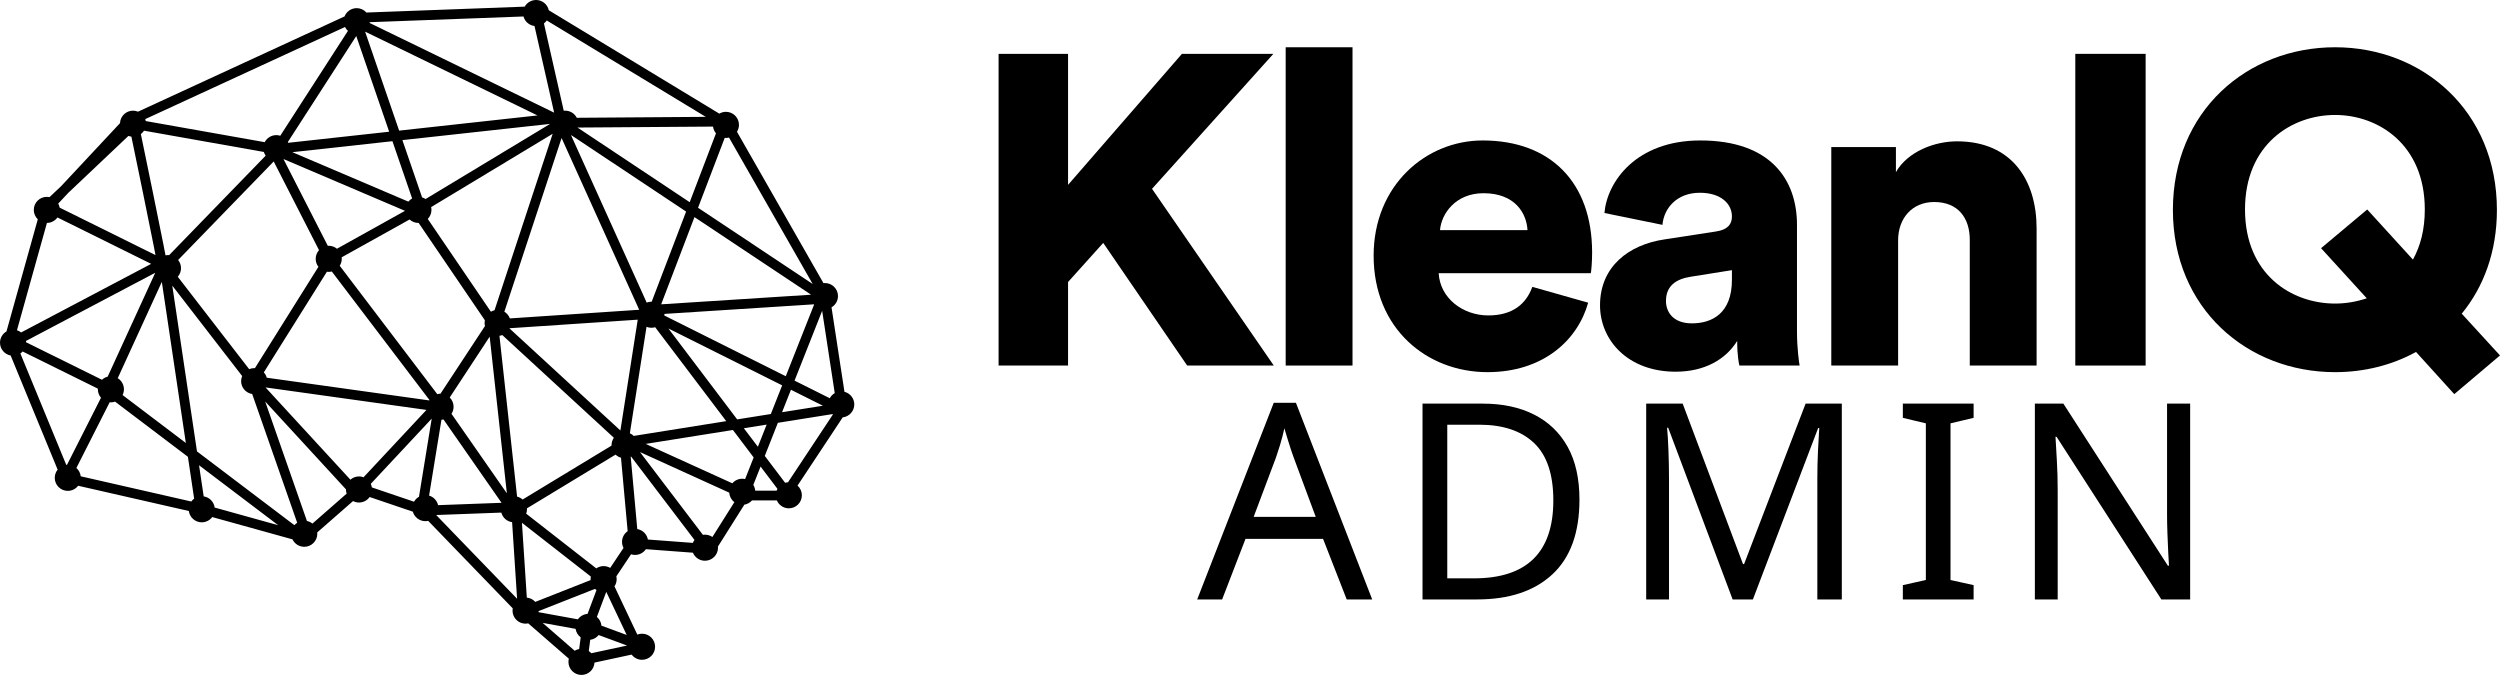
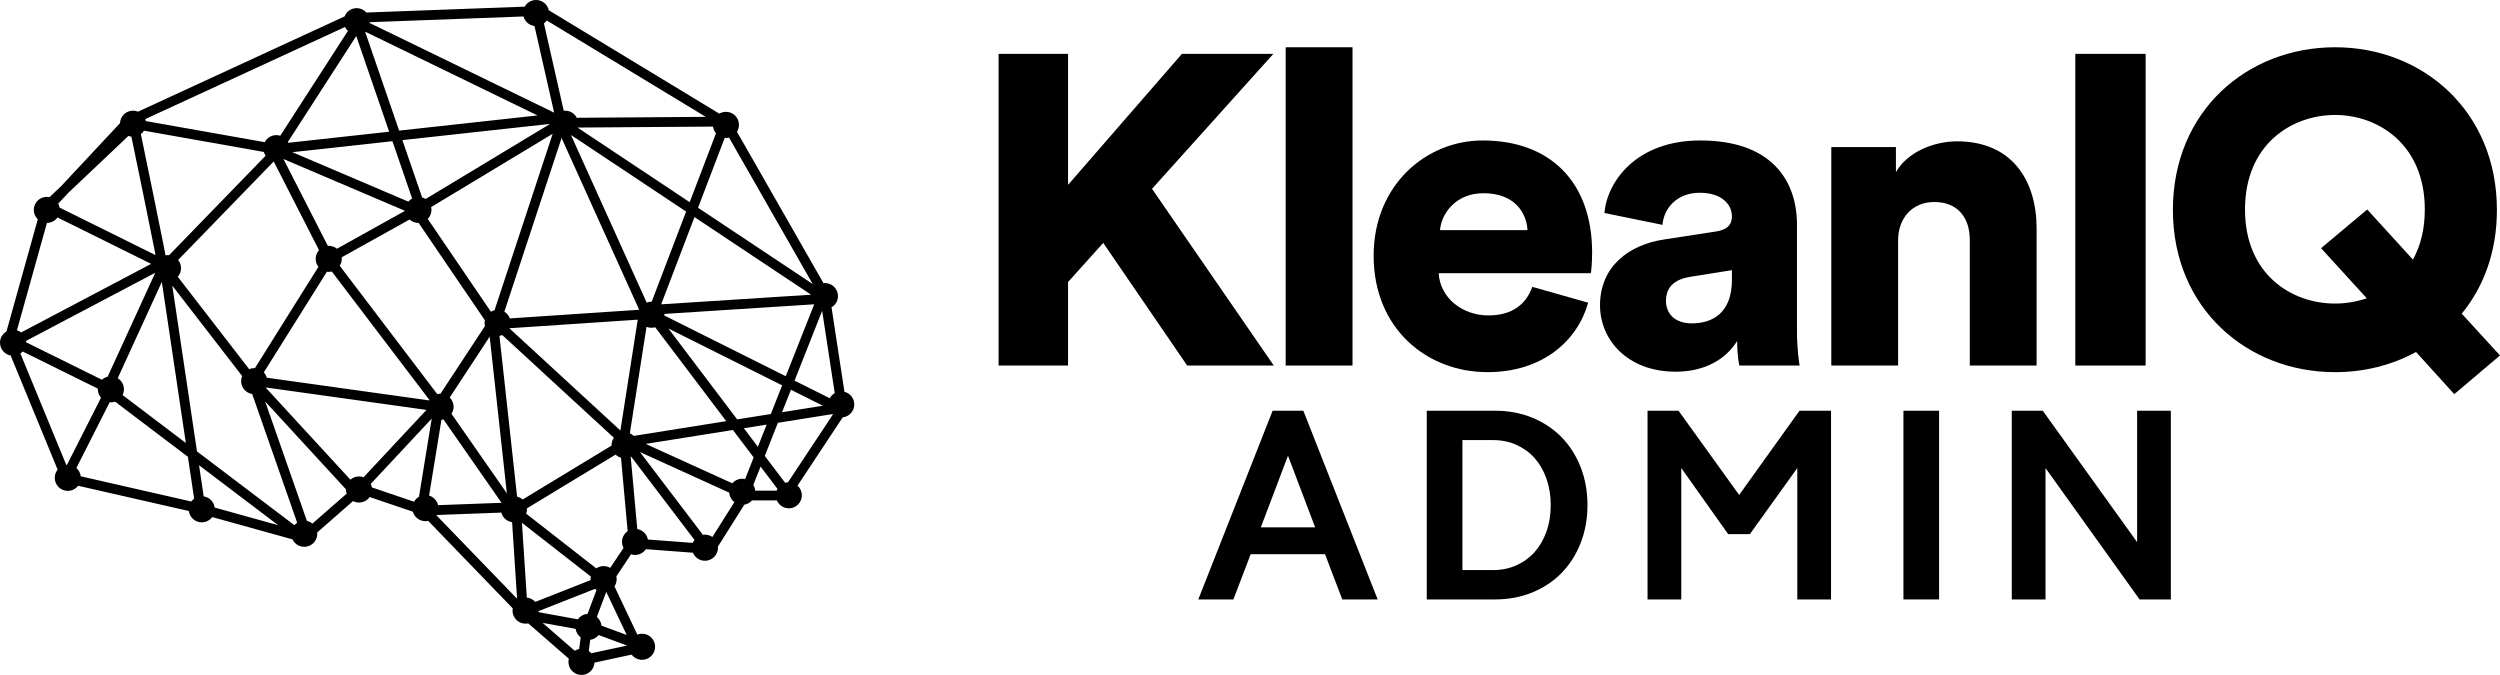
<svg xmlns="http://www.w3.org/2000/svg" version="1.1" id="Layer_1" x="0px" y="0px" width="426.128px" height="115.04px" viewBox="0 0 426.128 115.04" enable-background="new 0 0 426.128 115.04" xml:space="preserve">
  <g transform="translate(0,-952.3622)">
-     <path d="M91.373,952.362c-0.803,0-1.543,0.433-1.937,1.132l-26.98,1.005c-0.421-0.475-1.025-0.747-1.66-0.748   c-0.913,0.001-1.733,0.56-2.067,1.41l-35.202,16.233c-0.27-0.113-0.56-0.17-0.852-0.171c-1.19,0.002-2.167,0.939-2.219,2.128   l-10.012,10.716l-2.004,1.897c-0.15-0.032-0.304-0.048-0.458-0.049c-1.228,0-2.224,0.996-2.224,2.224l0,0   c0.001,0.604,0.248,1.182,0.684,1.601l-5.339,19.116c-0.682,0.398-1.101,1.128-1.103,1.918c0,1.069,0.763,1.987,1.814,2.185   l8.011,19.453c-0.319,0.396-0.493,0.887-0.493,1.394c0,1.229,0.996,2.226,2.224,2.226l0,0c0.691-0.002,1.343-0.324,1.763-0.873   l18.868,4.303c0.147,1.104,1.089,1.93,2.202,1.932c0.704-0.002,1.365-0.335,1.784-0.898l13.682,3.799   c0.368,0.774,1.148,1.269,2.006,1.271c1.229,0,2.224-0.996,2.224-2.226c-0.001-0.073-0.006-0.15-0.015-0.225l6.106-5.344   c0.314,0.162,0.663,0.247,1.016,0.248c0.721-0.001,1.397-0.352,1.814-0.939l7.363,2.498c0.271,0.957,1.145,1.617,2.14,1.617   c0.16,0,0.319-0.019,0.475-0.053l14.412,14.915c-0.024,0.127-0.035,0.257-0.036,0.388c0,1.228,0.995,2.223,2.224,2.223   c0.153,0,0.307-0.018,0.458-0.049l6.919,6.017c-0.046,0.178-0.07,0.36-0.071,0.545c0.001,1.229,0.997,2.226,2.224,2.226   c1.18-0.002,2.153-0.924,2.217-2.103l6.333-1.365c0.419,0.558,1.077,0.886,1.775,0.886c1.228,0,2.223-0.996,2.223-2.224l0,0   c0-1.229-0.995-2.224-2.223-2.224c-0.276,0-0.55,0.051-0.808,0.15l-3.892-8.217c0.242-0.363,0.371-0.791,0.371-1.227   c-0.001-0.162-0.02-0.322-0.055-0.479l2.507-3.761c0.221,0.07,0.453,0.107,0.685,0.107c0.739,0,1.43-0.365,1.844-0.979l8.019,0.6   c0.342,0.829,1.153,1.371,2.051,1.371c1.227,0,2.224-0.994,2.224-2.223c-0.001-0.064-0.004-0.131-0.01-0.197l4.501-7.139   c0.506-0.086,0.967-0.34,1.306-0.725h4.232c0.35,0.815,1.153,1.348,2.043,1.35c1.228,0,2.223-0.996,2.223-2.225   c0-0.631-0.269-1.23-0.739-1.652l7.7-11.627c1.123-0.127,1.972-1.078,1.974-2.207c-0.001-1.016-0.692-1.903-1.677-2.152   l-2.204-14.396c0.682-0.398,1.101-1.128,1.102-1.917c0-1.229-0.997-2.224-2.224-2.224c-0.084,0.001-0.167,0.007-0.25,0.018   l-14.744-25.802c0.222-0.353,0.339-0.761,0.342-1.179c0-1.228-0.997-2.223-2.226-2.223c-0.396,0.001-0.785,0.108-1.127,0.31   L93.541,954.11c-0.222-1.02-1.125-1.747-2.17-1.749h0.002V952.362z M89.227,955.171c0.239,0.871,0.979,1.511,1.877,1.62   l3.35,14.772l-31.457-15.29c0.006-0.042,0.011-0.084,0.015-0.127L89.227,955.171L89.227,955.171z M93.198,955.853l27.097,16.427   l-21.978,0.159c-0.379-0.745-1.146-1.215-1.98-1.215c-0.083,0.001-0.165,0.007-0.246,0.017l-3.375-14.884   C92.901,956.215,93.064,956.046,93.198,955.853L93.198,955.853z M58.804,956.963c0.125,0.25,0.295,0.475,0.503,0.662L47.77,975.499   c-0.218-0.07-0.446-0.105-0.675-0.106c-0.83,0-1.591,0.464-1.973,1.202l-20.273-3.597c-0.023-0.113-0.055-0.225-0.095-0.333   L58.804,956.963L58.804,956.963z M62.23,957.755l29.386,14.283l-23.583,2.589L62.23,957.755z M60.724,958.505l5.609,16.309   l-17.213,1.889c-0.019-0.042-0.039-0.083-0.06-0.125L60.724,958.505L60.724,958.505z M93.769,973.48l-21.227,12.805   c-0.184-0.121-0.384-0.214-0.595-0.276l-3.359-9.765L93.769,973.48z M121.534,973.939c0.057,0.422,0.233,0.82,0.507,1.144   l-4.482,11.743l-19.105-12.708c0.003-0.004,0.004-0.009,0.005-0.015L121.534,973.939L121.534,973.939z M24.549,974.638   l20.421,3.624c0.069,0.227,0.174,0.442,0.31,0.635l-16.453,16.956c-0.066-0.007-0.131-0.012-0.197-0.014   c-0.141,0.001-0.281,0.015-0.419,0.042c-0.123-0.636-0.237-1.238-0.403-2.079c-0.485-2.441-1.13-5.619-1.776-8.772   c-0.843-4.118-1.539-7.479-2.022-9.812c0.213-0.161,0.396-0.358,0.539-0.584V974.638z M94.204,975.164l-9.91,30.077   c-0.218,0.053-0.428,0.139-0.621,0.255l-10.759-15.811c0.402-0.414,0.628-0.968,0.628-1.544c0-0.161-0.019-0.321-0.055-0.478   L94.204,975.164L94.204,975.164z M97.381,975.408l19.567,13.016l-5.867,15.365c-0.017-0.001-0.034-0.001-0.052,0   c-0.275,0-0.548,0.051-0.803,0.149l-12.88-28.506c0.013-0.007,0.023-0.014,0.036-0.021L97.381,975.408L97.381,975.408z    M21.892,975.526c0.163,0.062,0.332,0.104,0.504,0.125c0.487,2.35,1.175,5.674,2.003,9.718c0.645,3.15,1.29,6.327,1.773,8.762   c0.138,0.694,0.225,1.154,0.333,1.71l-16.333-8.084c-0.043-0.243-0.127-0.476-0.247-0.692l1.702-1.821L21.892,975.526   L21.892,975.526z M124.258,975.805l14.269,24.97l-19.546-13.001l4.55-11.915c0.067,0.008,0.136,0.013,0.204,0.015   c0.175-0.001,0.352-0.022,0.523-0.064V975.805L124.258,975.805z M95.722,975.887l13.229,29.276l-22.044,1.471   c-0.176-0.476-0.507-0.877-0.94-1.138L95.722,975.887z M66.889,976.43l3.359,9.764c-0.248,0.136-0.466,0.317-0.646,0.534   l-19.77-8.426L66.889,976.43z M48.321,979.47l20.713,8.828l-11.598,6.46c-0.396-0.325-0.894-0.503-1.406-0.503   c-0.053-0.001-0.105-0.001-0.158,0l-7.555-14.787c0.001,0,0.003,0,0.004,0V979.47z M46.651,979.879l7.725,15.118   c-0.366,0.407-0.568,0.935-0.569,1.482c0,0.494,0.165,0.974,0.468,1.364l-10.821,17.268c-0.043,0-0.087,0-0.13,0   c-0.294,0-0.584,0.061-0.855,0.172l-12.166-15.745c0.355-0.405,0.551-0.925,0.552-1.464c0-0.509-0.175-1.002-0.495-1.396   l16.292-16.791L46.651,979.879L46.651,979.879z M118.373,989.371l19.879,13.224l-25.554,1.639L118.373,989.371z M9.791,989.43   l15.975,7.906L3.6,1009.03c-0.211-0.168-0.452-0.296-0.709-0.377l5.108-18.29C8.711,990.356,9.377,990.01,9.791,989.43z    M69.814,989.773c0.41,0.378,0.947,0.589,1.504,0.59c0.013,0,0.026,0,0.04,0l11.285,16.585c-0.032,0.148-0.047,0.3-0.047,0.451   c0.001,0.18,0.023,0.358,0.068,0.534l-7.584,11.538c-0.185,0.001-0.369,0.026-0.548,0.071l-16.624-21.878   c0.225-0.354,0.345-0.766,0.346-1.185c0-0.086-0.007-0.172-0.018-0.257l11.578-6.448V989.773z M56.554,998.637l16.642,21.901   c-0.016,0.023-0.031,0.049-0.045,0.074l-27.681-3.869c-0.093-0.338-0.265-0.649-0.501-0.91l10.752-17.154   c0.103,0.016,0.206,0.024,0.31,0.025C56.207,998.702,56.382,998.681,56.554,998.637L56.554,998.637z M26.463,998.854l-8.11,17.708   c-0.363,0.092-0.697,0.275-0.971,0.532l-12.937-6.392c-0.003-0.074-0.009-0.148-0.02-0.224L26.463,998.854z M27.584,1000.411   l4.092,27.456l-10.783-8.168c0.152-0.306,0.231-0.643,0.232-0.981c-0.001-0.771-0.401-1.488-1.058-1.892L27.584,1000.411z    M29.365,1001.045l11.91,15.414c-0.117,0.274-0.176,0.57-0.176,0.867c0.001,1.098,0.802,2.027,1.886,2.195l7.672,21.943   c-0.178,0.115-0.339,0.256-0.477,0.416l-16.604-12.575L29.365,1001.045L29.365,1001.045z M138.782,1004.232l-4.847,12.26   l-20.69-10.348c0.002-0.044,0.005-0.09,0.005-0.135c0-0.047-0.001-0.094-0.004-0.14L138.782,1004.232L138.782,1004.232z    M140.137,1005.341l2.146,14.029c-0.358,0.205-0.652,0.508-0.848,0.871l-6.003-3.002L140.137,1005.341z M108.703,1006.851   l-2.956,18.887l-18.912-17.405c0.004-0.008,0.008-0.016,0.012-0.022L108.703,1006.851L108.703,1006.851z M110.2,1008.071   c0.264,0.106,0.544,0.161,0.829,0.162c0.218-0.001,0.434-0.033,0.644-0.097l12.114,16.01l-15.766,2.518   c-0.191-0.188-0.415-0.34-0.66-0.449L110.2,1008.071L110.2,1008.071z M113.925,1008.35l19.395,9.696l-1.93,4.886l-5.738,0.916   L113.925,1008.35z M85.615,1009.474l19.02,17.506c-0.258,0.371-0.396,0.812-0.396,1.268c0.001,0.021,0.001,0.045,0.003,0.065   l-15.162,9.194c-0.269-0.239-0.593-0.41-0.943-0.498l-3.007-27.412c0.166-0.022,0.329-0.064,0.487-0.124L85.615,1009.474z    M83.466,1009.749l2.93,26.7l-9.438-13.551c0.232-0.357,0.355-0.777,0.357-1.205c-0.001-0.594-0.238-1.16-0.66-1.578   L83.466,1009.749z M3.86,1012.275l12.823,6.334c-0.003,0.036-0.005,0.07-0.006,0.107c0,0.529,0.191,1.043,0.537,1.443   l-5.789,11.426c-0.044,0.004-0.088,0.011-0.132,0.016l-7.82-18.988c0.141-0.097,0.27-0.209,0.386-0.334L3.86,1012.275   L3.86,1012.275z M45.27,1018.4l27.42,3.832l-10.722,11.479c-0.248-0.094-0.51-0.143-0.775-0.143c-0.541,0-1.062,0.198-1.468,0.557   l-14.458-15.719c0.001,0,0.003,0,0.004,0L45.27,1018.4z M134.818,1018.796l5.443,2.722l-6.959,1.108L134.818,1018.796z    M45.197,1020.794l13.772,14.974c0,0.009,0,0.017-0.001,0.022c0.001,0.242,0.042,0.482,0.121,0.711l-5.833,5.105   c-0.272-0.222-0.594-0.373-0.938-0.445L45.197,1020.794L45.197,1020.794z M19.611,1020.82l12.417,9.404l1.064,7.139   c-0.187,0.135-0.352,0.297-0.489,0.482l-18.842-4.298c-0.064-0.548-0.329-1.052-0.743-1.414l5.677-11.205   c0.068,0.009,0.137,0.015,0.206,0.017c0.241,0,0.481-0.041,0.709-0.119L19.611,1020.82L19.611,1020.82z M141.902,1022.945   c0.022,0.021,0.044,0.043,0.068,0.063l-7.654,11.558c-0.167,0.012-0.331,0.041-0.491,0.088l-3.465-4.58l2.23-5.644   L141.902,1022.945L141.902,1022.945z M73.587,1023.715l-2.171,13.319c-0.353,0.199-0.645,0.492-0.844,0.846l-7.184-2.438   c-0.034-0.209-0.097-0.416-0.189-0.607L73.587,1023.715L73.587,1023.715z M75.592,1023.858l9.897,14.208l-10.816,0.4   c-0.181-0.779-0.768-1.403-1.535-1.631l2.107-12.924C75.362,1023.904,75.478,1023.886,75.592,1023.858L75.592,1023.858z    M130.676,1024.736l-1.495,3.779l-2.39-3.159L130.676,1024.736z M124.926,1025.654l3.538,4.678l-1.459,3.689   c-0.161-0.035-0.325-0.055-0.49-0.057c-0.651,0-1.267,0.285-1.689,0.777l-14.774-6.715L124.926,1025.654L124.926,1025.654z    M109.087,1029.421l15.208,6.912c0.045,0.644,0.363,1.236,0.877,1.623l-3.742,5.937c-0.373-0.259-0.815-0.397-1.269-0.397   c-0.116,0.002-0.234,0.012-0.349,0.029L109.087,1029.421L109.087,1029.421z M104.925,1029.85c0.259,0.25,0.575,0.433,0.923,0.532   l1.136,12.516c-0.6,0.415-0.959,1.1-0.959,1.828c0,0.359,0.088,0.714,0.255,1.031l-2.27,3.404c-0.34-0.199-0.728-0.307-1.122-0.308   c-0.448,0.001-0.885,0.138-1.253,0.39l-11.946-9.324c0.088-0.24,0.133-0.496,0.134-0.754c0-0.053-0.001-0.104-0.006-0.154   L104.925,1029.85L104.925,1029.85L104.925,1029.85z M107.565,1030.175l10.812,14.22c-0.115,0.155-0.208,0.324-0.281,0.502   l-7.663-0.573c-0.169-0.912-0.89-1.627-1.808-1.785l-1.121-12.328C107.526,1030.197,107.545,1030.184,107.565,1030.175   L107.565,1030.175z M33.928,1031.665l13.493,10.22l-10.831-3.011c-0.13-0.979-0.893-1.756-1.871-1.903L33.928,1031.665z    M129.642,1031.889l2.879,3.804c-0.054,0.098-0.1,0.195-0.14,0.299h-3.653c-0.03-0.346-0.143-0.679-0.326-0.973L129.642,1031.889   L129.642,1031.889z M85.45,1039.736c0.23,0.863,0.953,1.506,1.838,1.631l0.851,13.055l-13.765-14.245   c0.005-0.011,0.013-0.021,0.019-0.031L85.45,1039.736L85.45,1039.736z M88.966,1041.473l11.742,9.166   c-0.029,0.146-0.045,0.293-0.045,0.442c0,0.053,0.003,0.104,0.007,0.156l-9.432,3.719c-0.371-0.414-0.885-0.676-1.44-0.729   L88.966,1041.473L88.966,1041.473z M101.411,1052.74c0.082,0.073,0.168,0.139,0.261,0.199l-1.523,4.062   c-0.66,0.049-1.266,0.389-1.65,0.927l-6.707-1.222c0.005-0.061,0.01-0.119,0.013-0.182L101.411,1052.74L101.411,1052.74   L101.411,1052.74z M103.344,1053.253l3.476,7.341l-4.303-1.589c-0.055-0.58-0.336-1.113-0.781-1.488l1.598-4.262   c0.004,0,0.007,0,0.009,0v-0.002H103.344z M92.489,1058.531l5.62,1.021c0.089,0.576,0.4,1.098,0.869,1.445l-0.258,1.99   c-0.271,0.051-0.531,0.148-0.766,0.293L92.489,1058.531L92.489,1058.531z M102.043,1060.607l4.84,1.789l-6.099,1.312   c-0.126-0.141-0.269-0.27-0.427-0.375l0.248-1.912C101.171,1061.345,101.685,1061.054,102.043,1060.607L102.043,1060.607z" />
+     <path d="M91.373,952.362c-0.803,0-1.543,0.433-1.937,1.132l-26.98,1.005c-0.421-0.475-1.025-0.747-1.66-0.748   c-0.913,0.001-1.733,0.56-2.067,1.41l-35.202,16.233c-0.27-0.113-0.56-0.17-0.852-0.171c-1.19,0.002-2.167,0.939-2.219,2.128   l-10.012,10.716l-2.004,1.897c-0.15-0.032-0.304-0.048-0.458-0.049c-1.228,0-2.224,0.996-2.224,2.224l0,0   c0.001,0.604,0.248,1.182,0.684,1.601l-5.339,19.116c-0.682,0.398-1.101,1.128-1.103,1.918c0,1.069,0.763,1.987,1.814,2.185   l8.011,19.453c-0.319,0.396-0.493,0.887-0.493,1.395c0,1.229,0.996,2.227,2.224,2.227l0,0c0.691-0.002,1.343-0.324,1.763-0.873   l18.868,4.303c0.147,1.104,1.089,1.93,2.202,1.932c0.704-0.002,1.365-0.335,1.784-0.898l13.682,3.799   c0.368,0.775,1.148,1.27,2.006,1.271c1.229,0,2.224-0.996,2.224-2.227c-0.001-0.072-0.006-0.149-0.015-0.225l6.106-5.344   c0.314,0.162,0.663,0.247,1.016,0.248c0.721-0.001,1.397-0.352,1.814-0.939l7.363,2.498c0.271,0.957,1.145,1.617,2.14,1.617   c0.16,0,0.319-0.019,0.475-0.053l14.412,14.915c-0.024,0.127-0.035,0.257-0.036,0.388c0,1.229,0.995,2.223,2.224,2.223   c0.153,0,0.307-0.018,0.458-0.049l6.919,6.018c-0.046,0.178-0.07,0.359-0.071,0.545c0.001,1.229,0.997,2.227,2.224,2.227   c1.18-0.002,2.153-0.924,2.217-2.104l6.333-1.365c0.419,0.559,1.077,0.887,1.775,0.887c1.228,0,2.223-0.996,2.223-2.225l0,0   c0-1.229-0.995-2.225-2.223-2.225c-0.276,0-0.55,0.052-0.808,0.15l-3.892-8.217c0.242-0.363,0.371-0.791,0.371-1.227   c-0.001-0.162-0.02-0.322-0.055-0.479l2.507-3.761c0.221,0.07,0.453,0.107,0.685,0.107c0.739,0,1.43-0.365,1.844-0.979l8.019,0.601   c0.342,0.828,1.153,1.371,2.051,1.371c1.227,0,2.224-0.994,2.224-2.224c-0.001-0.063-0.004-0.132-0.01-0.197l4.501-7.14   c0.506-0.086,0.967-0.34,1.306-0.725h4.232c0.35,0.815,1.153,1.348,2.043,1.35c1.228,0,2.223-0.995,2.223-2.225   c0-0.631-0.269-1.229-0.739-1.652l7.7-11.627c1.123-0.127,1.972-1.077,1.974-2.207c-0.001-1.016-0.692-1.902-1.677-2.151   l-2.204-14.396c0.682-0.398,1.101-1.128,1.102-1.917c0-1.229-0.997-2.224-2.224-2.224c-0.084,0.001-0.167,0.007-0.25,0.018   l-14.744-25.802c0.222-0.353,0.339-0.761,0.342-1.179c0-1.228-0.997-2.223-2.226-2.223c-0.396,0.001-0.785,0.108-1.127,0.31   L93.541,954.11c-0.222-1.021-1.125-1.747-2.17-1.749L91.373,952.362L91.373,952.362z M89.227,955.171   c0.239,0.871,0.979,1.511,1.877,1.62l3.35,14.772l-31.457-15.29c0.006-0.042,0.011-0.084,0.015-0.127L89.227,955.171   L89.227,955.171z M93.198,955.853l27.097,16.427l-21.978,0.159c-0.379-0.745-1.146-1.215-1.98-1.215   c-0.083,0.001-0.165,0.007-0.246,0.017l-3.375-14.884C92.901,956.215,93.064,956.046,93.198,955.853L93.198,955.853z    M58.804,956.963c0.125,0.25,0.295,0.475,0.503,0.662L47.77,975.499c-0.218-0.07-0.446-0.105-0.675-0.106   c-0.83,0-1.591,0.464-1.973,1.202l-20.273-3.597c-0.023-0.113-0.055-0.225-0.095-0.333L58.804,956.963L58.804,956.963z    M62.23,957.755l29.386,14.283l-23.583,2.589L62.23,957.755z M60.724,958.505l5.609,16.309l-17.213,1.889   c-0.019-0.042-0.039-0.083-0.06-0.125L60.724,958.505L60.724,958.505z M93.769,973.48l-21.227,12.805   c-0.184-0.121-0.384-0.214-0.595-0.276l-3.359-9.765L93.769,973.48z M121.534,973.939c0.057,0.422,0.233,0.82,0.507,1.144   l-4.482,11.743l-19.105-12.708c0.003-0.004,0.004-0.009,0.005-0.015L121.534,973.939L121.534,973.939z M24.549,974.638   l20.421,3.624c0.069,0.227,0.174,0.442,0.31,0.635l-16.453,16.956c-0.066-0.007-0.131-0.012-0.197-0.014   c-0.141,0.001-0.281,0.015-0.419,0.042c-0.123-0.636-0.237-1.238-0.403-2.079c-0.485-2.441-1.13-5.619-1.776-8.772   c-0.843-4.118-1.539-7.479-2.022-9.812c0.213-0.161,0.396-0.358,0.539-0.584V974.638z M94.204,975.164l-9.91,30.077   c-0.218,0.053-0.428,0.139-0.621,0.255l-10.759-15.811c0.402-0.414,0.628-0.968,0.628-1.544c0-0.161-0.019-0.321-0.055-0.478   L94.204,975.164L94.204,975.164z M97.381,975.408l19.567,13.016l-5.867,15.365c-0.017-0.001-0.034-0.001-0.052,0   c-0.275,0-0.548,0.051-0.803,0.149l-12.88-28.506c0.013-0.007,0.023-0.014,0.036-0.021L97.381,975.408L97.381,975.408z    M21.892,975.526c0.163,0.062,0.332,0.104,0.504,0.125c0.487,2.35,1.175,5.674,2.003,9.718c0.645,3.15,1.29,6.327,1.773,8.762   c0.138,0.694,0.225,1.154,0.333,1.71l-16.333-8.084c-0.043-0.243-0.127-0.476-0.247-0.692l1.702-1.821L21.892,975.526   L21.892,975.526z M124.258,975.805l14.269,24.97l-19.546-13.001l4.55-11.915c0.067,0.008,0.136,0.013,0.204,0.015   c0.175-0.001,0.352-0.022,0.523-0.064V975.805L124.258,975.805z M95.722,975.887l13.229,29.276l-22.044,1.471   c-0.176-0.476-0.507-0.877-0.94-1.138L95.722,975.887z M66.889,976.43l3.359,9.764c-0.248,0.136-0.466,0.317-0.646,0.534   l-19.77-8.426L66.889,976.43z M48.321,979.47l20.713,8.828l-11.598,6.46c-0.396-0.325-0.894-0.503-1.406-0.503   c-0.053-0.001-0.105-0.001-0.158,0l-7.555-14.787c0.001,0,0.003,0,0.004,0V979.47z M46.651,979.879l7.725,15.118   c-0.366,0.407-0.568,0.935-0.569,1.482c0,0.494,0.165,0.974,0.468,1.364l-10.821,17.268c-0.043,0-0.087,0-0.13,0   c-0.294,0-0.584,0.061-0.855,0.172l-12.166-15.745c0.355-0.405,0.551-0.925,0.552-1.464c0-0.509-0.175-1.002-0.495-1.396   l16.292-16.791L46.651,979.879L46.651,979.879z M118.373,989.371l19.879,13.224l-25.554,1.639L118.373,989.371z M9.791,989.43   l15.975,7.906L3.6,1009.03c-0.211-0.168-0.452-0.296-0.709-0.377l5.108-18.29C8.711,990.356,9.377,990.01,9.791,989.43z    M69.814,989.773c0.41,0.378,0.947,0.589,1.504,0.59c0.013,0,0.026,0,0.04,0l11.285,16.585c-0.032,0.148-0.047,0.3-0.047,0.451   c0.001,0.18,0.023,0.358,0.068,0.534l-7.584,11.538c-0.185,0.001-0.369,0.026-0.548,0.071l-16.624-21.878   c0.225-0.354,0.345-0.766,0.346-1.185c0-0.086-0.007-0.172-0.018-0.257l11.578-6.448V989.773z M56.554,998.637l16.642,21.901   c-0.016,0.022-0.031,0.049-0.045,0.074l-27.681-3.869c-0.093-0.338-0.265-0.649-0.501-0.91l10.752-17.154   c0.103,0.016,0.206,0.024,0.31,0.025C56.207,998.702,56.382,998.681,56.554,998.637L56.554,998.637z M26.463,998.854l-8.11,17.708   c-0.363,0.092-0.697,0.275-0.971,0.532l-12.937-6.392c-0.003-0.074-0.009-0.148-0.02-0.225L26.463,998.854z M27.584,1000.411   l4.092,27.456l-10.783-8.168c0.152-0.306,0.231-0.643,0.232-0.98c-0.001-0.771-0.401-1.488-1.058-1.893L27.584,1000.411z    M29.365,1001.045l11.91,15.414c-0.117,0.274-0.176,0.57-0.176,0.867c0.001,1.099,0.802,2.027,1.886,2.195l7.672,21.943   c-0.178,0.115-0.339,0.256-0.477,0.416l-16.604-12.575L29.365,1001.045L29.365,1001.045z M138.782,1004.232l-4.847,12.26   l-20.69-10.348c0.002-0.044,0.005-0.09,0.005-0.135c0-0.047-0.001-0.094-0.004-0.14L138.782,1004.232L138.782,1004.232z    M140.137,1005.341l2.146,14.029c-0.358,0.205-0.652,0.508-0.848,0.871l-6.003-3.002L140.137,1005.341z M108.703,1006.851   l-2.956,18.887l-18.912-17.405c0.004-0.008,0.008-0.016,0.012-0.022L108.703,1006.851L108.703,1006.851z M110.2,1008.071   c0.264,0.106,0.544,0.161,0.829,0.162c0.218-0.001,0.434-0.033,0.644-0.097l12.114,16.01l-15.766,2.518   c-0.191-0.188-0.415-0.34-0.66-0.449L110.2,1008.071L110.2,1008.071z M113.925,1008.35l19.395,9.696l-1.93,4.886l-5.738,0.916   L113.925,1008.35z M85.615,1009.474l19.02,17.506c-0.258,0.371-0.396,0.812-0.396,1.268c0.001,0.021,0.001,0.045,0.003,0.065   l-15.162,9.194c-0.269-0.239-0.593-0.41-0.943-0.498l-3.007-27.413c0.166-0.021,0.329-0.064,0.487-0.124L85.615,1009.474z    M83.466,1009.749l2.93,26.7l-9.438-13.551c0.232-0.357,0.355-0.777,0.357-1.205c-0.001-0.594-0.238-1.16-0.66-1.578   L83.466,1009.749z M3.86,1012.275l12.823,6.334c-0.003,0.036-0.005,0.07-0.006,0.107c0,0.529,0.191,1.043,0.537,1.443   l-5.789,11.426c-0.044,0.004-0.088,0.011-0.132,0.016l-7.82-18.988c0.141-0.097,0.27-0.209,0.386-0.334L3.86,1012.275   L3.86,1012.275z M45.27,1018.4l27.42,3.832l-10.722,11.479c-0.248-0.094-0.51-0.143-0.775-0.143c-0.541,0-1.062,0.198-1.468,0.557   l-14.458-15.719c0.001,0,0.003,0,0.004,0L45.27,1018.4z M134.818,1018.796l5.443,2.722l-6.959,1.108L134.818,1018.796z    M45.197,1020.794l13.772,14.974c0,0.009,0,0.017-0.001,0.022c0.001,0.242,0.042,0.482,0.121,0.711l-5.833,5.105   c-0.272-0.223-0.594-0.373-0.938-0.445L45.197,1020.794L45.197,1020.794z M19.611,1020.82l12.417,9.404l1.064,7.139   c-0.187,0.135-0.352,0.297-0.489,0.482l-18.842-4.298c-0.064-0.548-0.329-1.052-0.743-1.414l5.677-11.205   c0.068,0.009,0.137,0.015,0.206,0.017c0.241,0,0.481-0.041,0.709-0.119L19.611,1020.82L19.611,1020.82z M141.902,1022.945   c0.022,0.021,0.044,0.043,0.068,0.063l-7.654,11.558c-0.167,0.012-0.331,0.041-0.491,0.088l-3.465-4.58l2.23-5.644   L141.902,1022.945L141.902,1022.945z M73.587,1023.715l-2.171,13.319c-0.353,0.199-0.645,0.492-0.844,0.846l-7.184-2.438   c-0.034-0.209-0.097-0.416-0.189-0.607L73.587,1023.715L73.587,1023.715z M75.592,1023.858l9.897,14.208l-10.816,0.4   c-0.181-0.779-0.768-1.403-1.535-1.631l2.107-12.924C75.362,1023.904,75.478,1023.886,75.592,1023.858L75.592,1023.858z    M130.676,1024.736l-1.495,3.779l-2.39-3.159L130.676,1024.736z M124.926,1025.654l3.538,4.678l-1.459,3.689   c-0.161-0.035-0.325-0.055-0.49-0.057c-0.651,0-1.267,0.285-1.689,0.777l-14.774-6.715L124.926,1025.654L124.926,1025.654z    M109.087,1029.421l15.208,6.912c0.045,0.644,0.363,1.236,0.877,1.623l-3.742,5.937c-0.373-0.259-0.815-0.397-1.269-0.397   c-0.116,0.002-0.234,0.013-0.349,0.029L109.087,1029.421L109.087,1029.421z M104.925,1029.85c0.259,0.25,0.575,0.433,0.923,0.532   l1.136,12.516c-0.6,0.415-0.959,1.1-0.959,1.828c0,0.359,0.088,0.714,0.255,1.031l-2.27,3.404c-0.34-0.199-0.728-0.308-1.122-0.309   c-0.448,0.001-0.885,0.139-1.253,0.391l-11.946-9.324c0.088-0.24,0.133-0.496,0.134-0.754c0-0.053-0.001-0.104-0.006-0.154   L104.925,1029.85L104.925,1029.85L104.925,1029.85z M107.565,1030.175l10.812,14.22c-0.115,0.155-0.208,0.324-0.281,0.502   l-7.663-0.573c-0.169-0.912-0.89-1.627-1.808-1.785l-1.121-12.328C107.526,1030.197,107.545,1030.184,107.565,1030.175   L107.565,1030.175z M33.928,1031.665l13.493,10.22l-10.831-3.011c-0.13-0.979-0.893-1.756-1.871-1.903L33.928,1031.665z    M129.642,1031.889l2.879,3.804c-0.054,0.098-0.1,0.195-0.14,0.299h-3.653c-0.03-0.346-0.143-0.679-0.326-0.973L129.642,1031.889   L129.642,1031.889z M85.45,1039.736c0.23,0.863,0.953,1.506,1.838,1.631l0.851,13.055l-13.765-14.244   c0.005-0.012,0.013-0.021,0.019-0.031L85.45,1039.736L85.45,1039.736z M88.966,1041.473l11.742,9.166   c-0.029,0.146-0.045,0.293-0.045,0.442c0,0.053,0.003,0.104,0.007,0.156l-9.432,3.719c-0.371-0.414-0.885-0.676-1.44-0.729   L88.966,1041.473L88.966,1041.473z M101.411,1052.74c0.082,0.073,0.168,0.139,0.261,0.199l-1.523,4.062   c-0.66,0.049-1.266,0.389-1.65,0.927l-6.707-1.222c0.005-0.062,0.01-0.119,0.013-0.183L101.411,1052.74L101.411,1052.74   L101.411,1052.74z M103.344,1053.253l3.476,7.341l-4.303-1.589c-0.055-0.58-0.336-1.113-0.781-1.488l1.598-4.262   c0.004,0,0.007,0,0.009,0v-0.002H103.344z M92.489,1058.531l5.62,1.021c0.089,0.576,0.4,1.098,0.869,1.445l-0.258,1.99   c-0.271,0.051-0.531,0.146-0.766,0.293L92.489,1058.531L92.489,1058.531z M102.043,1060.607l4.84,1.789l-6.099,1.312   c-0.126-0.141-0.269-0.271-0.427-0.375l0.248-1.912C101.171,1061.345,101.685,1061.054,102.043,1060.607L102.043,1060.607z" />
  </g>
  <g>
-     <path d="M188.046,41.402l-5.995,6.668v14.238h-11.84V9.18h11.84v22.331L201.46,9.18h15.586l-20.682,23.005l20.756,30.124h-14.763   L188.046,41.402z" />
+     <path d="M188.046,41.402l-5.995,6.668v14.238h-11.84V9.18h11.84v22.331L201.46,9.18h15.586l-20.682,23.005l20.756,30.124h-14.764   L188.046,41.402z" />
    <path d="M219.146,62.308V8.056h11.391v54.252H219.146z" />
-     <path d="M270.705,51.593c-1.799,6.443-7.72,11.84-17.16,11.84c-10.268,0-19.408-7.345-19.408-19.858   c0-11.989,8.917-19.633,18.584-19.633c11.539,0,18.658,7.119,18.658,19.109c0,1.573-0.149,3.297-0.225,3.521h-25.929   c0.226,4.195,4.047,7.193,8.468,7.193c4.122,0,6.445-1.949,7.494-4.871L270.705,51.593z M260.363,39.228   c-0.15-2.848-2.099-6.294-7.494-6.294c-4.795,0-7.193,3.522-7.418,6.294H260.363z" />
-     <path d="M283.744,40.802l8.769-1.35c2.022-0.301,2.696-1.273,2.696-2.549c0-2.172-1.873-4.046-5.47-4.046   c-3.972,0-6.146,2.699-6.37,5.471l-9.891-2.022c0.449-5.321,5.395-12.365,16.336-12.365c12.064,0,16.484,6.744,16.484,14.388   v18.209c0,2.923,0.375,5.396,0.451,5.771h-10.268c-0.074-0.301-0.375-1.648-0.375-4.196c-1.947,3.147-5.545,5.245-10.49,5.245   c-8.168,0-12.89-5.396-12.89-11.315C272.728,45.449,277.599,41.702,283.744,40.802z M295.208,47.697v-1.648l-7.045,1.124   c-2.396,0.374-4.195,1.498-4.195,4.121c0,1.948,1.273,3.822,4.422,3.822C291.762,55.116,295.208,53.465,295.208,47.697z" />
+     <path d="M270.705,51.593c-1.799,6.443-7.72,11.84-17.16,11.84c-10.268,0-19.407-7.345-19.407-19.858   c0-11.989,8.917-19.633,18.584-19.633c11.538,0,18.657,7.119,18.657,19.109c0,1.573-0.148,3.297-0.225,3.521h-25.929   c0.226,4.195,4.047,7.193,8.468,7.193c4.122,0,6.445-1.949,7.494-4.871L270.705,51.593z M260.363,39.228   c-0.15-2.848-2.099-6.294-7.494-6.294c-4.795,0-7.193,3.522-7.418,6.294H260.363z" />
+     <path d="M283.744,40.802l8.77-1.35c2.021-0.301,2.695-1.273,2.695-2.549c0-2.172-1.873-4.046-5.469-4.046   c-3.973,0-6.146,2.699-6.371,5.471l-9.891-2.022c0.449-5.321,5.395-12.365,16.336-12.365c12.064,0,16.484,6.744,16.484,14.388   v18.209c0,2.923,0.375,5.396,0.451,5.771h-10.269c-0.073-0.301-0.375-1.648-0.375-4.196c-1.946,3.147-5.545,5.245-10.489,5.245   c-8.168,0-12.891-5.396-12.891-11.315C272.728,45.449,277.599,41.702,283.744,40.802z M295.208,47.697v-1.648l-7.045,1.124   c-2.396,0.374-4.195,1.498-4.195,4.121c0,1.948,1.273,3.822,4.422,3.822C291.762,55.116,295.208,53.465,295.208,47.697z" />
    <path d="M323.537,62.308h-11.391V25.065h11.016v4.271c2.023-3.522,6.596-5.246,10.416-5.246c9.367,0,13.563,6.669,13.563,14.837   v23.381h-11.39V40.876c0-3.672-1.949-6.443-6.07-6.443c-3.747,0-6.145,2.771-6.145,6.52V62.308L323.537,62.308z" />
    <path d="M353.737,62.308V9.18h11.989v53.128H353.737z" />
-     <path d="M398.025,8.056c14.912,0,27.576,10.866,27.576,27.726c0,7.118-2.248,13.114-5.994,17.685l6.52,7.119l-7.795,6.596   l-6.52-7.195c-4.047,2.248-8.842,3.447-13.787,3.447c-14.986,0-27.652-10.865-27.652-27.65   C370.373,18.92,383.039,8.056,398.025,8.056z M398.025,51.743c1.799,0,3.598-0.3,5.395-0.897l-7.793-8.543l7.869-6.596l7.793,8.543   c1.273-2.322,2.021-5.096,2.021-8.543c0-11.09-7.941-16.111-15.285-16.111c-7.419,0-15.361,5.021-15.361,16.111   S390.606,51.743,398.025,51.743z" />
+     <path d="M398.025,8.056c14.912,0,27.576,10.866,27.576,27.726c0,7.118-2.248,13.114-5.994,17.685l6.52,7.12l-7.795,6.596   l-6.52-7.195c-4.047,2.248-8.842,3.447-13.787,3.447c-14.986,0-27.652-10.865-27.652-27.65   C370.373,18.92,383.039,8.056,398.025,8.056z M398.025,51.743c1.799,0,3.598-0.3,5.395-0.897l-7.793-8.543l7.869-6.596l7.793,8.543   c1.273-2.322,2.021-5.096,2.021-8.543c0-11.09-7.941-16.111-15.285-16.111c-7.419,0-15.361,5.021-15.361,16.111   S390.606,51.743,398.025,51.743z" />
  </g>
-   <text transform="matrix(1 0 0 1 204.064 102.1743)" font-family="'CamphorW04-Bold'" font-size="46.75" letter-spacing="4">ADMIN</text>
+   <g enable-background="new    ">
+     <path d="M216.919,70.01h5.236l12.67,32.164h-6.031l-2.945-7.715H213.18l-2.945,7.715h-5.984L216.919,70.01z M214.91,89.879h9.257   l-4.628-12.203L214.91,89.879z" />
+     <path d="M243.193,70.01h11.641c2.307,0,4.426,0.396,6.357,1.191c1.933,0.795,3.592,1.902,4.979,3.32   c1.386,1.418,2.47,3.117,3.249,5.096s1.168,4.137,1.168,6.475s-0.389,4.496-1.168,6.475s-1.863,3.678-3.249,5.096   c-1.388,1.418-3.047,2.523-4.979,3.318c-1.932,0.795-4.051,1.193-6.357,1.193h-11.641V70.01z M249.271,97.172h5.235   c1.433,0,2.759-0.273,3.974-0.818s2.252-1.301,3.109-2.268c0.856-0.967,1.525-2.127,2.01-3.482   c0.482-1.355,0.725-2.859,0.725-4.512c0-1.621-0.242-3.117-0.725-4.488c-0.484-1.371-1.153-2.539-2.01-3.506   c-0.857-0.967-1.895-1.723-3.109-2.268s-2.541-0.818-3.974-0.818h-5.235V97.172z" />
+     <path d="M280.826,70.01h5.283l10.331,14.352l10.285-14.352h5.376v32.164h-5.75V79.782l-8.088,11.266h-3.693l-7.994-11.266v22.393   h-5.75V70.01z" />
+     <path d="M324.443,70.01h6.077v32.164h-6.077V70.01z" />
+     <path d="M342.909,70.01h5.282l16.082,22.393V70.01h5.75v32.164h-5.329l-16.035-22.393v22.393h-5.75V70.01z" />
+   </g>
</svg>
